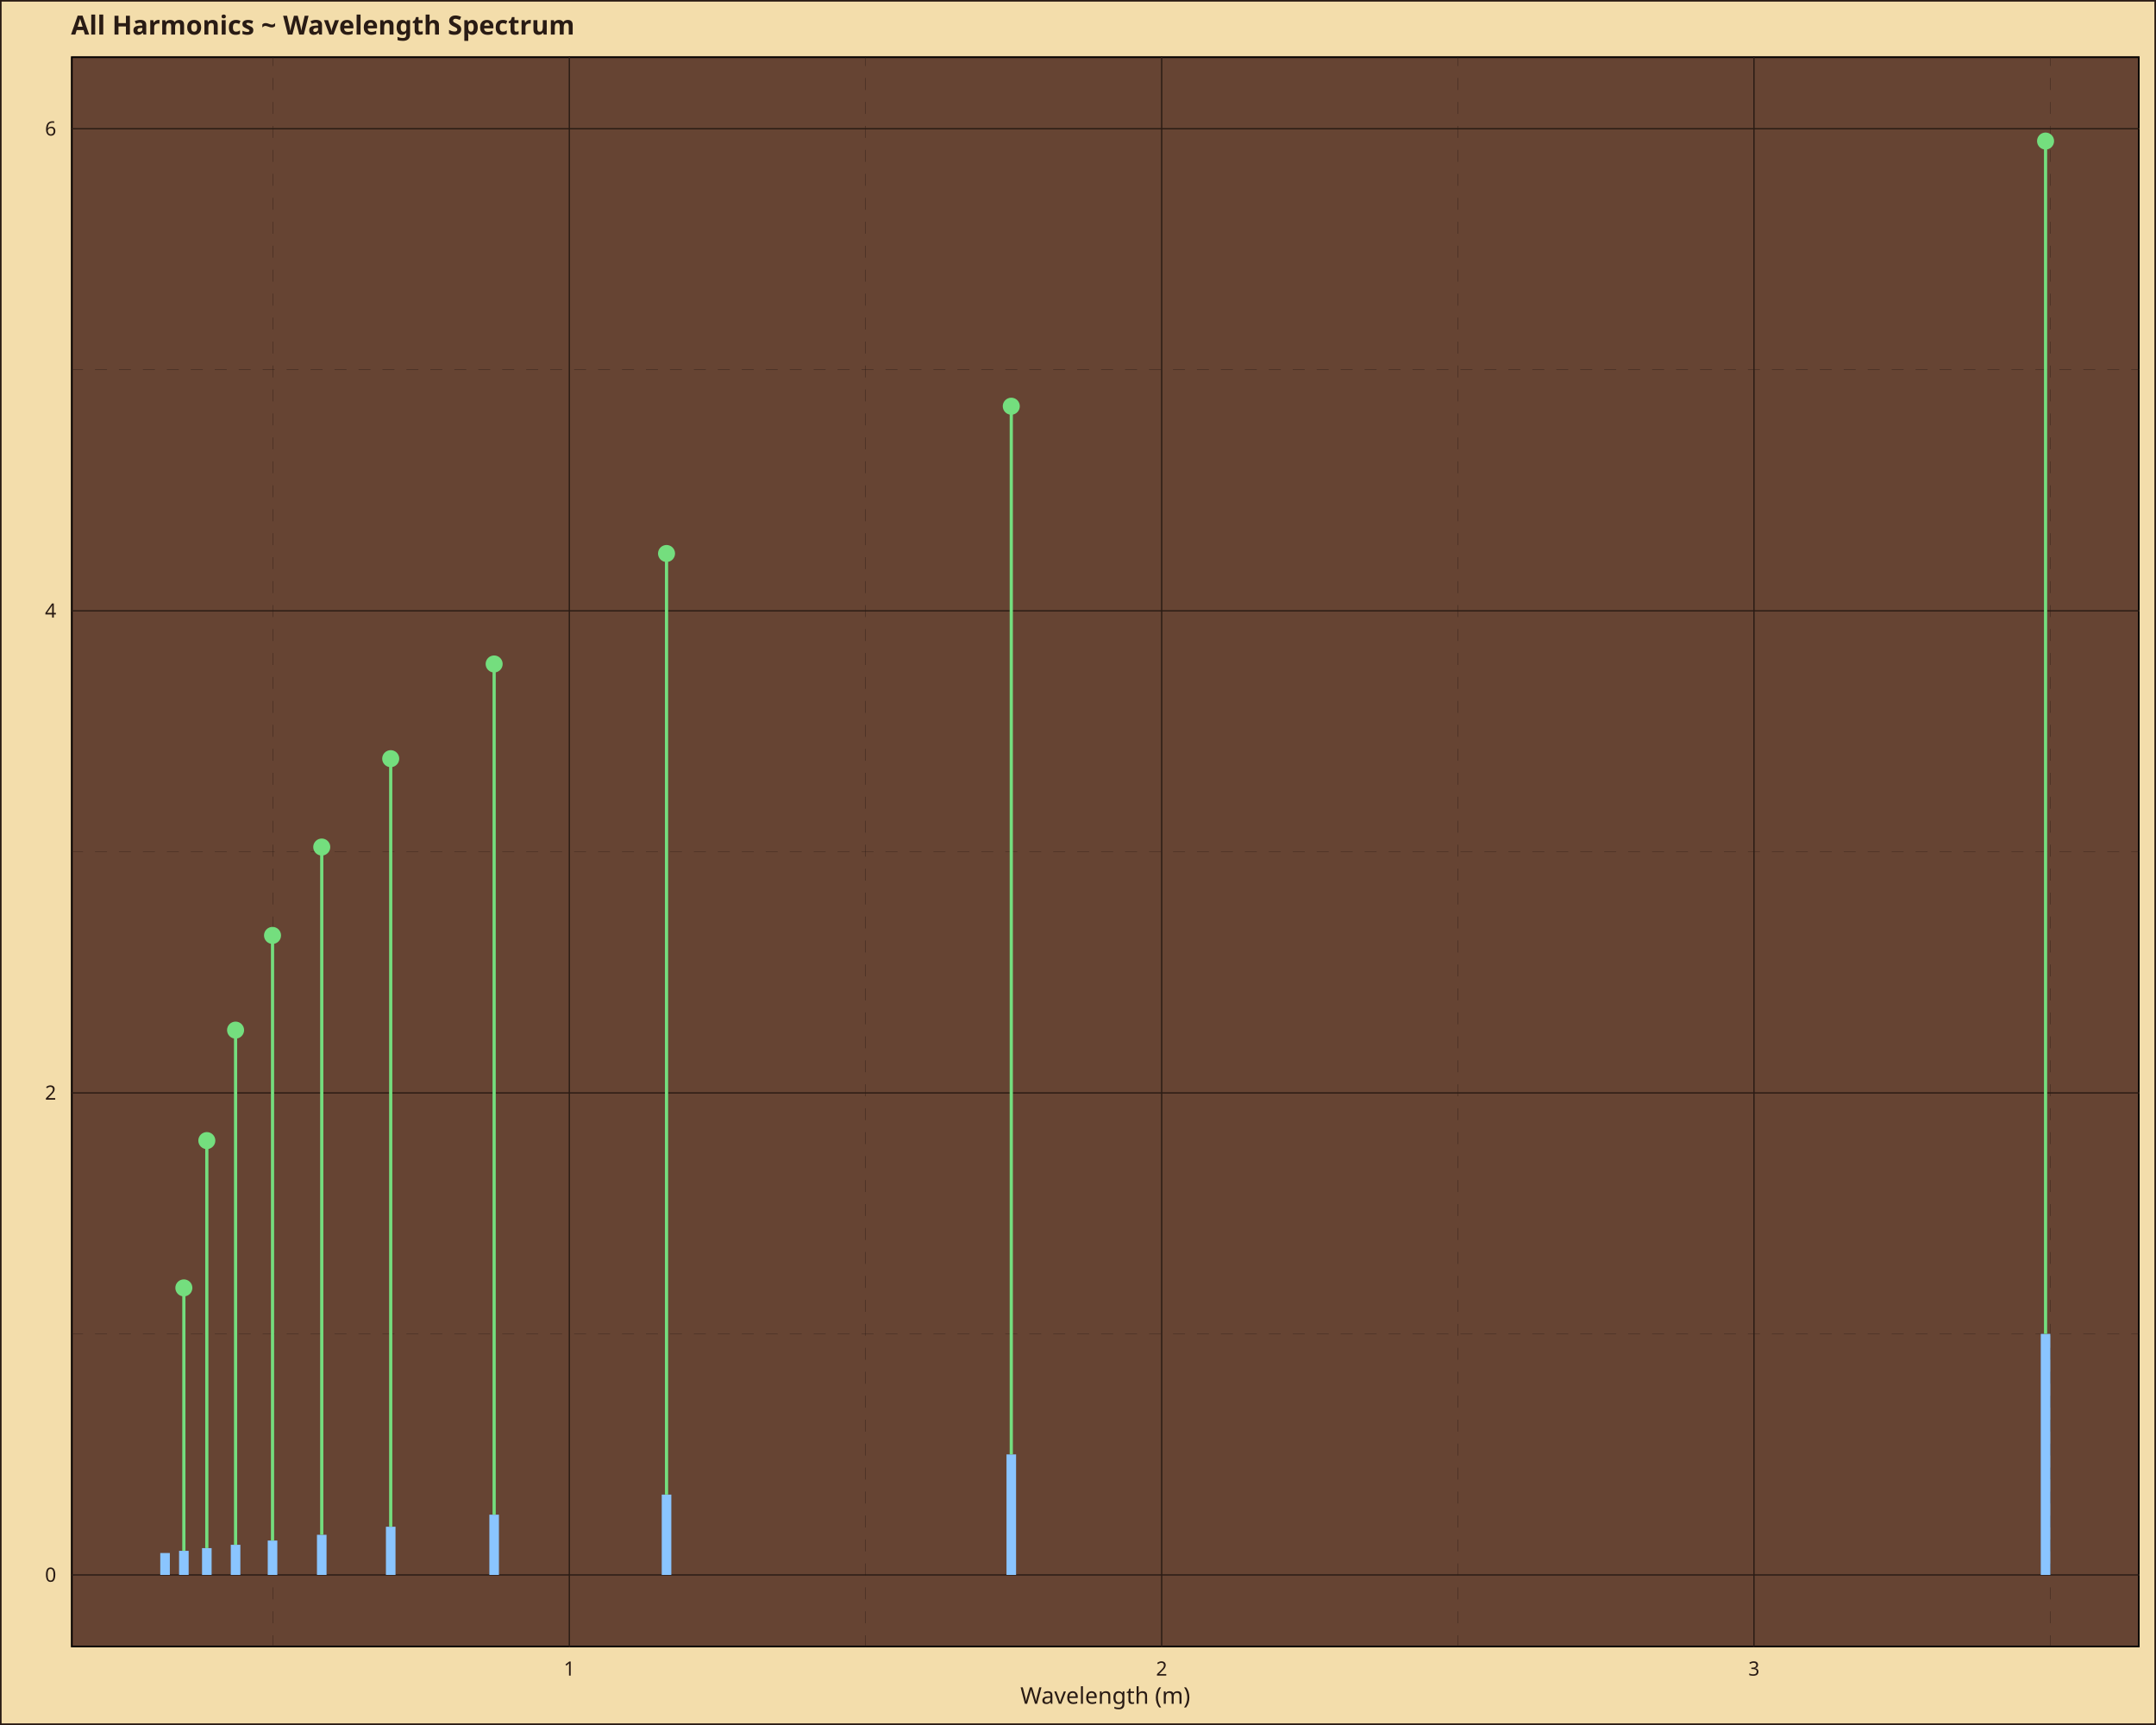
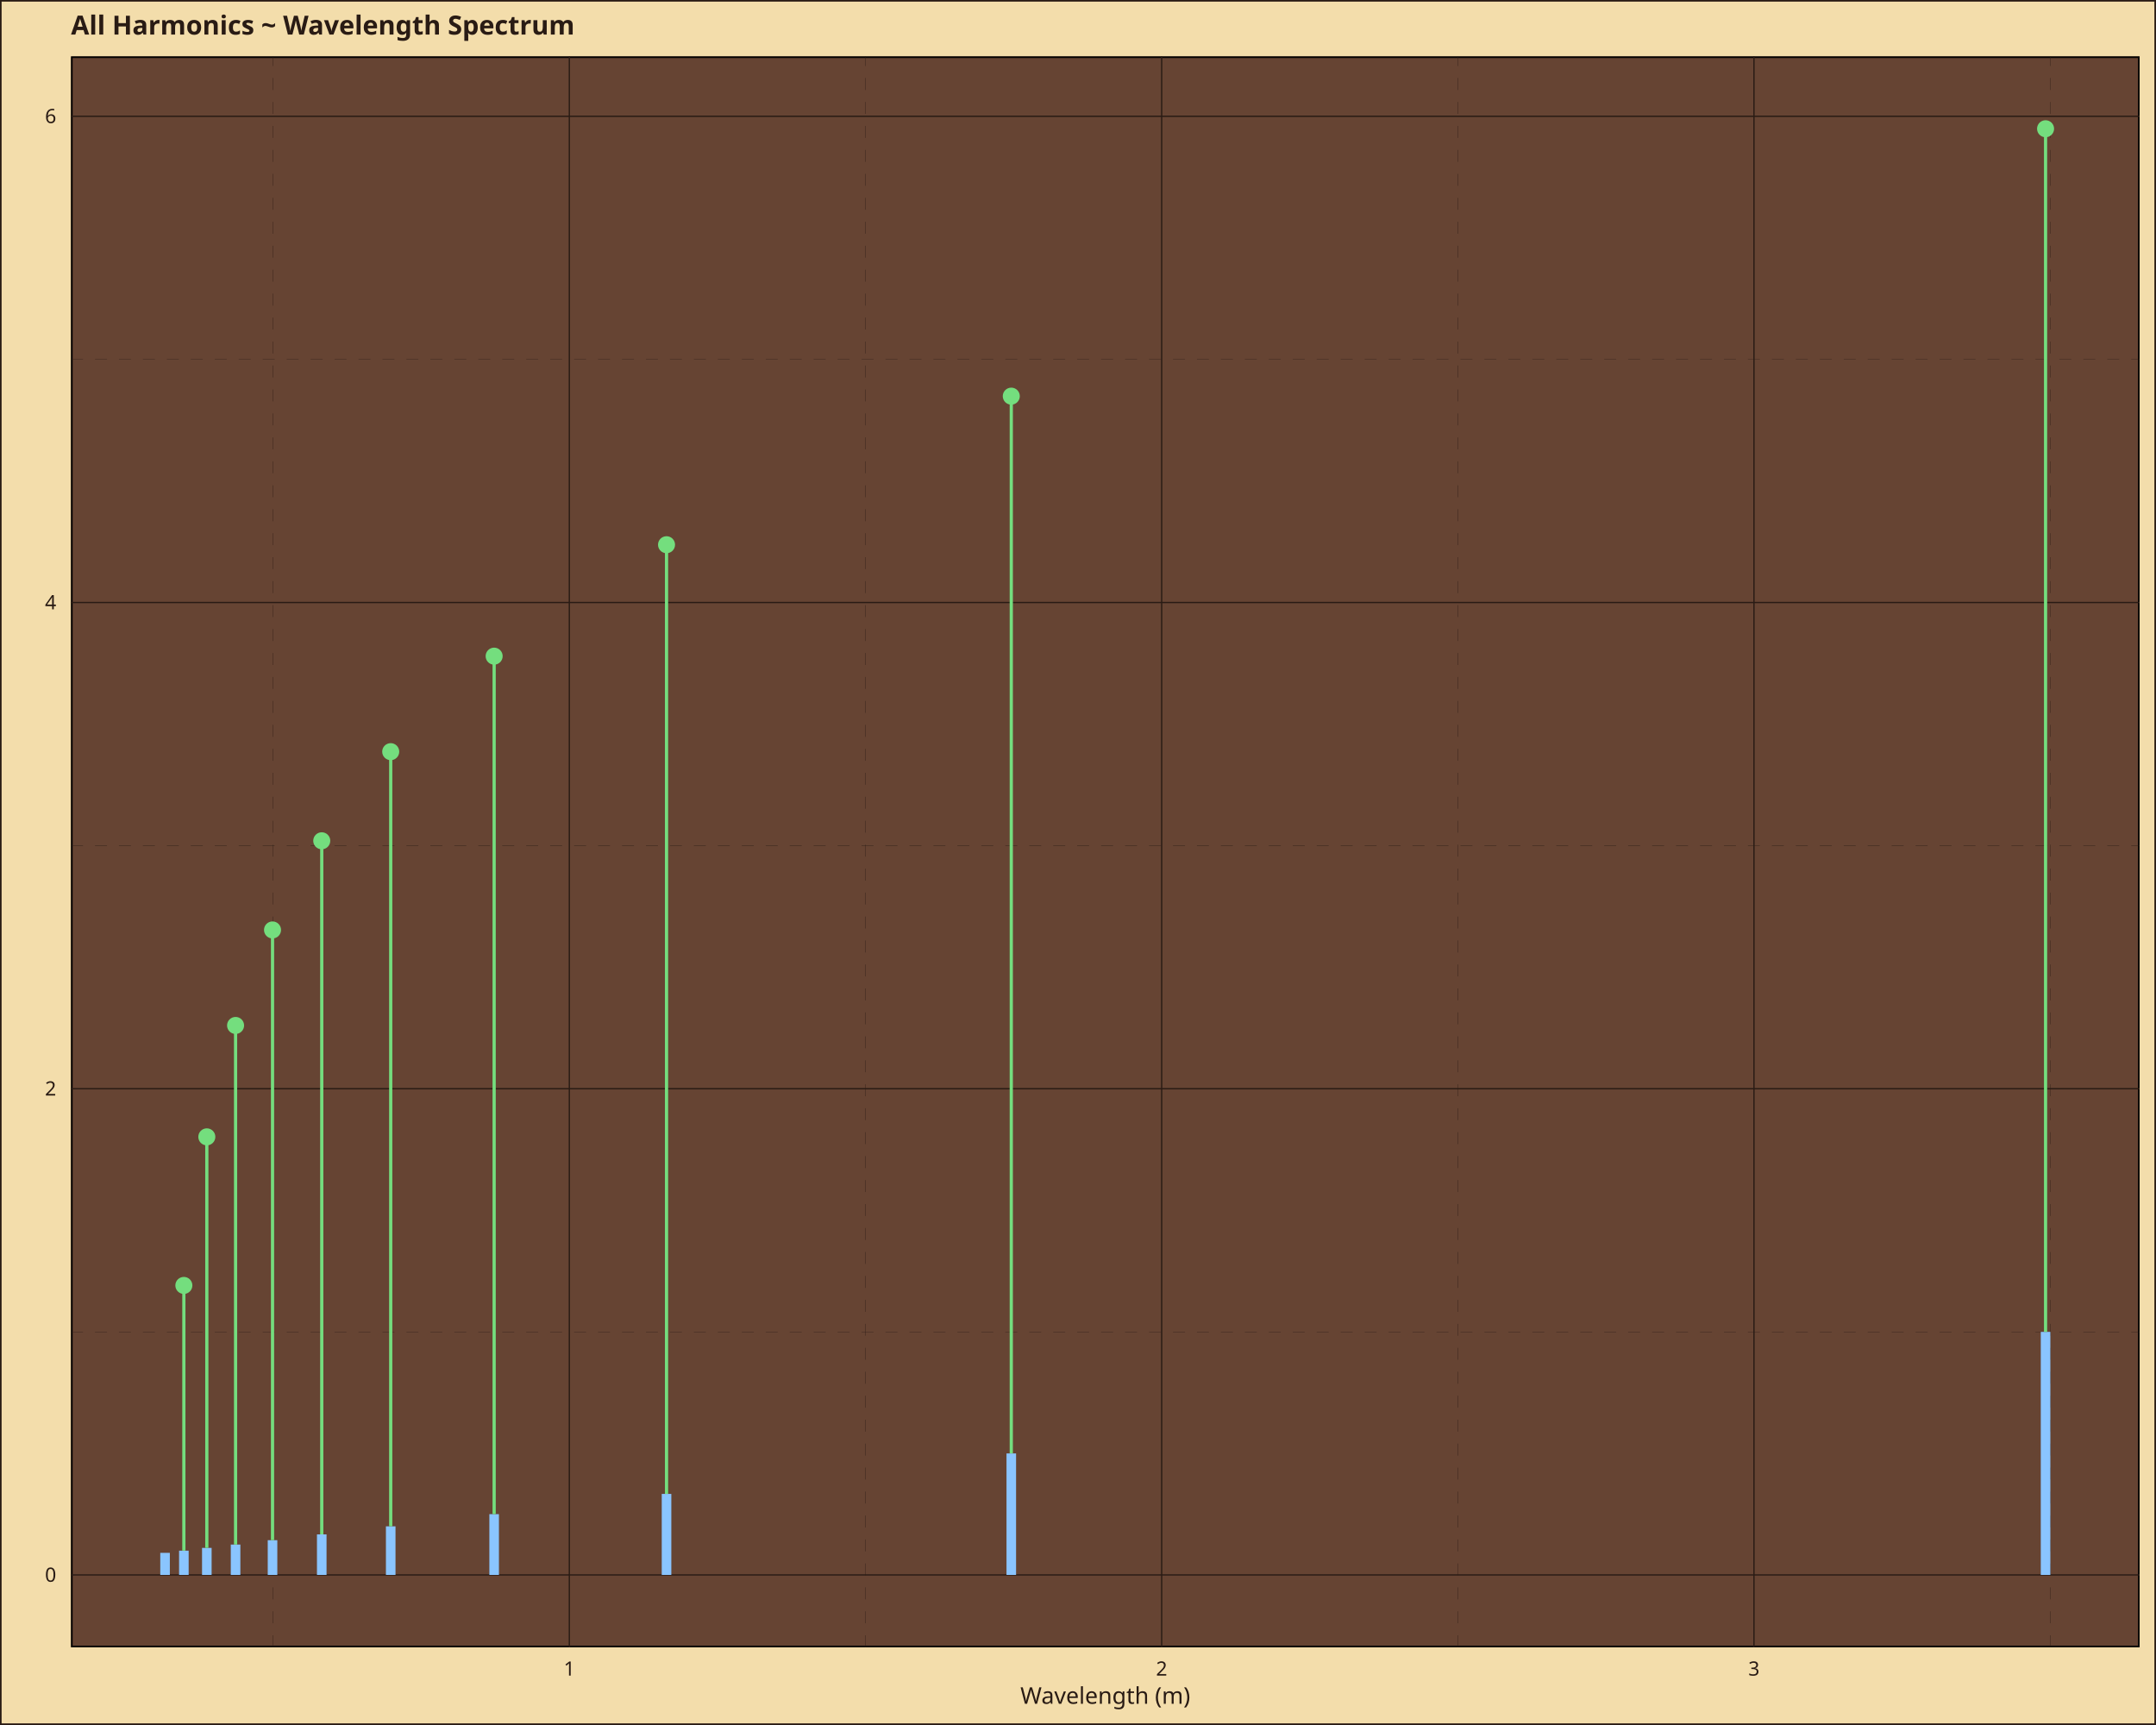
<svg xmlns="http://www.w3.org/2000/svg" class="svglite" data-engine-version="2.0" width="720.00pt" height="576.00pt" viewBox="0 0 720.00 576.00">
  <defs>
    <style type="text/css">
    .svglite line, .svglite polyline, .svglite polygon, .svglite path, .svglite rect, .svglite circle {
      fill: none;
      stroke: #000000;
      stroke-linecap: round;
      stroke-linejoin: round;
      stroke-miterlimit: 10.00;
    }
  </style>
  </defs>
  <rect width="100%" height="100%" style="stroke: none; fill: #FFFFFF;" />
  <defs>
    <clipPath id="cpMC4wMHw3MjAuMDB8MC4wMHw1NzYuMDA=">
      <rect x="0.00" y="0.00" width="720.00" height="576.00" />
    </clipPath>
  </defs>
  <g clip-path="url(#cpMC4wMHw3MjAuMDB8MC4wMHw1NzYuMDA=)">
    <rect x="0.00" y="0.00" width="720.00" height="576.00" style="stroke-width: 1.07; stroke: #291B14; fill: #F3DDAB;" />
  </g>
  <defs>
    <clipPath id="cpMjMuNzJ8NzE0LjUyfDE4Ljg0fDU1MC4wNA==">
      <rect x="23.72" y="18.84" width="690.80" height="531.20" />
    </clipPath>
  </defs>
  <g clip-path="url(#cpMjMuNzJ8NzE0LjUyfDE4Ljg0fDU1MC4wNA==)">
    <rect x="23.72" y="18.84" width="690.80" height="531.20" style="stroke-width: 1.07; fill: #664433;" />
-     <polyline points="23.72,445.41 714.52,445.41 " style="stroke-width: 0.11; stroke: #291B14; stroke-dasharray: 4.00,4.00; stroke-linecap: butt;" />
-     <polyline points="23.72,284.44 714.52,284.44 " style="stroke-width: 0.11; stroke: #291B14; stroke-dasharray: 4.00,4.00; stroke-linecap: butt;" />
-     <polyline points="23.72,123.47 714.52,123.47 " style="stroke-width: 0.11; stroke: #291B14; stroke-dasharray: 4.00,4.00; stroke-linecap: butt;" />
+     <polyline points="23.72,444.72 714.52,444.72 " style="stroke-width: 0.11; stroke: #291B14; stroke-dasharray: 4.00,4.00; stroke-linecap: butt;" />
+     <polyline points="23.72,282.36 714.52,282.36 " style="stroke-width: 0.11; stroke: #291B14; stroke-dasharray: 4.00,4.00; stroke-linecap: butt;" />
+     <polyline points="23.72,120.01 714.52,120.01 " style="stroke-width: 0.11; stroke: #291B14; stroke-dasharray: 4.00,4.00; stroke-linecap: butt;" />
    <polyline points="91.22,550.04 91.22,18.84 " style="stroke-width: 0.11; stroke: #291B14; stroke-dasharray: 4.00,4.00; stroke-linecap: butt;" />
    <polyline points="289.03,550.04 289.03,18.84 " style="stroke-width: 0.11; stroke: #291B14; stroke-dasharray: 4.00,4.00; stroke-linecap: butt;" />
    <polyline points="486.84,550.04 486.84,18.84 " style="stroke-width: 0.11; stroke: #291B14; stroke-dasharray: 4.00,4.00; stroke-linecap: butt;" />
    <polyline points="684.65,550.04 684.65,18.84 " style="stroke-width: 0.11; stroke: #291B14; stroke-dasharray: 4.00,4.00; stroke-linecap: butt;" />
    <polyline points="23.72,525.89 714.52,525.89 " style="stroke-width: 0.43; stroke: #291B14; stroke-linecap: butt;" />
-     <polyline points="23.72,364.93 714.52,364.93 " style="stroke-width: 0.43; stroke: #291B14; stroke-linecap: butt;" />
-     <polyline points="23.72,203.96 714.52,203.96 " style="stroke-width: 0.43; stroke: #291B14; stroke-linecap: butt;" />
-     <polyline points="23.72,42.99 714.52,42.99 " style="stroke-width: 0.43; stroke: #291B14; stroke-linecap: butt;" />
+     <polyline points="23.72,363.54 714.52,363.54 " style="stroke-width: 0.43; stroke: #291B14; stroke-linecap: butt;" />
+     <polyline points="23.72,201.19 714.52,201.19 " style="stroke-width: 0.43; stroke: #291B14; stroke-linecap: butt;" />
+     <polyline points="23.72,38.83 714.52,38.83 " style="stroke-width: 0.43; stroke: #291B14; stroke-linecap: butt;" />
    <polyline points="190.13,550.04 190.13,18.84 " style="stroke-width: 0.43; stroke: #291B14; stroke-linecap: butt;" />
    <polyline points="387.94,550.04 387.94,18.84 " style="stroke-width: 0.43; stroke: #291B14; stroke-linecap: butt;" />
    <polyline points="585.74,550.04 585.74,18.84 " style="stroke-width: 0.43; stroke: #291B14; stroke-linecap: butt;" />
-     <line x1="55.12" y1="518.58" x2="55.12" y2="525.89" style="stroke-width: 3.20; stroke: #8AC5FF; stroke-linecap: butt;" />
-     <line x1="61.40" y1="517.85" x2="61.40" y2="525.89" style="stroke-width: 3.20; stroke: #8AC5FF; stroke-linecap: butt;" />
-     <line x1="69.07" y1="516.95" x2="69.07" y2="525.89" style="stroke-width: 3.20; stroke: #8AC5FF; stroke-linecap: butt;" />
-     <line x1="78.67" y1="515.83" x2="78.67" y2="525.89" style="stroke-width: 3.20; stroke: #8AC5FF; stroke-linecap: butt;" />
-     <line x1="91.01" y1="514.40" x2="91.01" y2="525.89" style="stroke-width: 3.20; stroke: #8AC5FF; stroke-linecap: butt;" />
-     <line x1="107.45" y1="512.48" x2="107.45" y2="525.89" style="stroke-width: 3.20; stroke: #8AC5FF; stroke-linecap: butt;" />
-     <line x1="130.48" y1="509.80" x2="130.48" y2="525.89" style="stroke-width: 3.20; stroke: #8AC5FF; stroke-linecap: butt;" />
-     <line x1="165.02" y1="505.77" x2="165.02" y2="525.89" style="stroke-width: 3.20; stroke: #8AC5FF; stroke-linecap: butt;" />
-     <line x1="222.59" y1="499.07" x2="222.59" y2="525.89" style="stroke-width: 3.20; stroke: #8AC5FF; stroke-linecap: butt;" />
-     <line x1="337.72" y1="485.65" x2="337.72" y2="525.89" style="stroke-width: 3.20; stroke: #8AC5FF; stroke-linecap: butt;" />
-     <line x1="683.12" y1="445.41" x2="683.12" y2="525.89" style="stroke-width: 3.20; stroke: #8AC5FF; stroke-linecap: butt;" />
-     <line x1="61.40" y1="517.85" x2="61.40" y2="430.04" style="stroke-width: 1.07; stroke: #74DE7E; stroke-linecap: butt;" />
-     <line x1="69.07" y1="516.95" x2="69.07" y2="380.86" style="stroke-width: 1.07; stroke: #74DE7E; stroke-linecap: butt;" />
-     <line x1="78.67" y1="515.83" x2="78.67" y2="343.97" style="stroke-width: 1.07; stroke: #74DE7E; stroke-linecap: butt;" />
-     <line x1="91.01" y1="514.40" x2="91.01" y2="312.35" style="stroke-width: 1.07; stroke: #74DE7E; stroke-linecap: butt;" />
-     <line x1="107.45" y1="512.48" x2="107.45" y2="282.84" style="stroke-width: 1.07; stroke: #74DE7E; stroke-linecap: butt;" />
-     <line x1="130.48" y1="509.80" x2="130.48" y2="253.33" style="stroke-width: 1.07; stroke: #74DE7E; stroke-linecap: butt;" />
-     <line x1="165.02" y1="505.77" x2="165.02" y2="221.71" style="stroke-width: 1.07; stroke: #74DE7E; stroke-linecap: butt;" />
-     <line x1="222.59" y1="499.07" x2="222.59" y2="184.82" style="stroke-width: 1.07; stroke: #74DE7E; stroke-linecap: butt;" />
-     <line x1="337.72" y1="485.65" x2="337.72" y2="135.64" style="stroke-width: 1.07; stroke: #74DE7E; stroke-linecap: butt;" />
-     <line x1="683.12" y1="445.41" x2="683.12" y2="47.10" style="stroke-width: 1.07; stroke: #74DE7E; stroke-linecap: butt;" />
-     <circle cx="61.40" cy="430.04" r="2.49" style="stroke-width: 0.71; stroke: #74DE7E; fill: #74DE7E;" />
-     <circle cx="69.07" cy="380.86" r="2.49" style="stroke-width: 0.71; stroke: #74DE7E; fill: #74DE7E;" />
-     <circle cx="78.67" cy="343.97" r="2.49" style="stroke-width: 0.71; stroke: #74DE7E; fill: #74DE7E;" />
-     <circle cx="91.01" cy="312.35" r="2.49" style="stroke-width: 0.71; stroke: #74DE7E; fill: #74DE7E;" />
-     <circle cx="107.45" cy="282.84" r="2.49" style="stroke-width: 0.71; stroke: #74DE7E; fill: #74DE7E;" />
-     <circle cx="130.48" cy="253.33" r="2.49" style="stroke-width: 0.71; stroke: #74DE7E; fill: #74DE7E;" />
-     <circle cx="165.02" cy="221.71" r="2.49" style="stroke-width: 0.71; stroke: #74DE7E; fill: #74DE7E;" />
-     <circle cx="222.59" cy="184.82" r="2.49" style="stroke-width: 0.71; stroke: #74DE7E; fill: #74DE7E;" />
-     <circle cx="337.72" cy="135.64" r="2.49" style="stroke-width: 0.71; stroke: #74DE7E; fill: #74DE7E;" />
-     <circle cx="683.12" cy="47.10" r="2.49" style="stroke-width: 0.71; stroke: #74DE7E; fill: #74DE7E;" />
+     <line x1="55.12" y1="518.51" x2="55.12" y2="525.89" style="stroke-width: 3.20; stroke: #8AC5FF; stroke-linecap: butt;" />
+     <line x1="61.40" y1="517.78" x2="61.40" y2="525.89" style="stroke-width: 3.20; stroke: #8AC5FF; stroke-linecap: butt;" />
+     <line x1="69.07" y1="516.87" x2="69.07" y2="525.89" style="stroke-width: 3.20; stroke: #8AC5FF; stroke-linecap: butt;" />
+     <line x1="78.67" y1="515.75" x2="78.67" y2="525.89" style="stroke-width: 3.20; stroke: #8AC5FF; stroke-linecap: butt;" />
+     <line x1="91.01" y1="514.30" x2="91.01" y2="525.89" style="stroke-width: 3.20; stroke: #8AC5FF; stroke-linecap: butt;" />
+     <line x1="107.45" y1="512.36" x2="107.45" y2="525.89" style="stroke-width: 3.20; stroke: #8AC5FF; stroke-linecap: butt;" />
+     <line x1="130.48" y1="509.66" x2="130.48" y2="525.89" style="stroke-width: 3.20; stroke: #8AC5FF; stroke-linecap: butt;" />
+     <line x1="165.02" y1="505.60" x2="165.02" y2="525.89" style="stroke-width: 3.20; stroke: #8AC5FF; stroke-linecap: butt;" />
+     <line x1="222.59" y1="498.84" x2="222.59" y2="525.89" style="stroke-width: 3.20; stroke: #8AC5FF; stroke-linecap: butt;" />
+     <line x1="337.72" y1="485.31" x2="337.72" y2="525.89" style="stroke-width: 3.20; stroke: #8AC5FF; stroke-linecap: butt;" />
+     <line x1="683.12" y1="444.72" x2="683.12" y2="525.89" style="stroke-width: 3.20; stroke: #8AC5FF; stroke-linecap: butt;" />
+     <line x1="61.40" y1="517.78" x2="61.40" y2="429.22" style="stroke-width: 1.07; stroke: #74DE7E; stroke-linecap: butt;" />
+     <line x1="69.07" y1="516.87" x2="69.07" y2="379.61" style="stroke-width: 1.07; stroke: #74DE7E; stroke-linecap: butt;" />
+     <line x1="78.67" y1="515.75" x2="78.67" y2="342.41" style="stroke-width: 1.07; stroke: #74DE7E; stroke-linecap: butt;" />
+     <line x1="91.01" y1="514.30" x2="91.01" y2="310.52" style="stroke-width: 1.07; stroke: #74DE7E; stroke-linecap: butt;" />
+     <line x1="107.45" y1="512.36" x2="107.45" y2="280.75" style="stroke-width: 1.07; stroke: #74DE7E; stroke-linecap: butt;" />
+     <line x1="130.48" y1="509.66" x2="130.48" y2="250.99" style="stroke-width: 1.07; stroke: #74DE7E; stroke-linecap: butt;" />
+     <line x1="165.02" y1="505.60" x2="165.02" y2="219.10" style="stroke-width: 1.07; stroke: #74DE7E; stroke-linecap: butt;" />
+     <line x1="222.59" y1="498.84" x2="222.59" y2="181.89" style="stroke-width: 1.07; stroke: #74DE7E; stroke-linecap: butt;" />
+     <line x1="337.72" y1="485.31" x2="337.72" y2="132.28" style="stroke-width: 1.07; stroke: #74DE7E; stroke-linecap: butt;" />
+     <line x1="683.12" y1="444.72" x2="683.12" y2="42.99" style="stroke-width: 1.07; stroke: #74DE7E; stroke-linecap: butt;" />
+     <circle cx="61.40" cy="429.22" r="2.49" style="stroke-width: 0.71; stroke: #74DE7E; fill: #74DE7E;" />
+     <circle cx="69.07" cy="379.61" r="2.49" style="stroke-width: 0.71; stroke: #74DE7E; fill: #74DE7E;" />
+     <circle cx="78.67" cy="342.41" r="2.49" style="stroke-width: 0.71; stroke: #74DE7E; fill: #74DE7E;" />
+     <circle cx="91.01" cy="310.52" r="2.49" style="stroke-width: 0.71; stroke: #74DE7E; fill: #74DE7E;" />
+     <circle cx="107.45" cy="280.75" r="2.49" style="stroke-width: 0.71; stroke: #74DE7E; fill: #74DE7E;" />
+     <circle cx="130.48" cy="250.99" r="2.49" style="stroke-width: 0.71; stroke: #74DE7E; fill: #74DE7E;" />
+     <circle cx="165.02" cy="219.10" r="2.49" style="stroke-width: 0.71; stroke: #74DE7E; fill: #74DE7E;" />
+     <circle cx="222.59" cy="181.89" r="2.49" style="stroke-width: 0.71; stroke: #74DE7E; fill: #74DE7E;" />
+     <circle cx="337.72" cy="132.28" r="2.49" style="stroke-width: 0.71; stroke: #74DE7E; fill: #74DE7E;" />
+     <circle cx="683.12" cy="42.99" r="2.49" style="stroke-width: 0.71; stroke: #74DE7E; fill: #74DE7E;" />
  </g>
  <g clip-path="url(#cpMC4wMHw3MjAuMDB8MC4wMHw1NzYuMDA=)">
    <text x="18.79" y="528.17" text-anchor="end" style="font-size: 6.60px; fill: #291B14; font-family: sans;" textLength="3.67px" lengthAdjust="spacingAndGlyphs">0</text>
-     <text x="18.79" y="367.20" text-anchor="end" style="font-size: 6.60px; fill: #291B14; font-family: sans;" textLength="3.67px" lengthAdjust="spacingAndGlyphs">2</text>
-     <text x="18.79" y="206.23" text-anchor="end" style="font-size: 6.60px; fill: #291B14; font-family: sans;" textLength="3.67px" lengthAdjust="spacingAndGlyphs">4</text>
-     <text x="18.79" y="45.26" text-anchor="end" style="font-size: 6.60px; fill: #291B14; font-family: sans;" textLength="3.67px" lengthAdjust="spacingAndGlyphs">6</text>
+     <text x="18.79" y="365.81" text-anchor="end" style="font-size: 6.60px; fill: #291B14; font-family: sans;" textLength="3.67px" lengthAdjust="spacingAndGlyphs">2</text>
+     <text x="18.79" y="203.46" text-anchor="end" style="font-size: 6.60px; fill: #291B14; font-family: sans;" textLength="3.67px" lengthAdjust="spacingAndGlyphs">4</text>
+     <text x="18.79" y="41.11" text-anchor="end" style="font-size: 6.60px; fill: #291B14; font-family: sans;" textLength="3.67px" lengthAdjust="spacingAndGlyphs">6</text>
    <text x="190.13" y="559.51" text-anchor="middle" style="font-size: 6.60px; fill: #291B14; font-family: sans;" textLength="3.67px" lengthAdjust="spacingAndGlyphs">1</text>
    <text x="387.94" y="559.51" text-anchor="middle" style="font-size: 6.60px; fill: #291B14; font-family: sans;" textLength="3.67px" lengthAdjust="spacingAndGlyphs">2</text>
    <text x="585.74" y="559.51" text-anchor="middle" style="font-size: 6.60px; fill: #291B14; font-family: sans;" textLength="3.67px" lengthAdjust="spacingAndGlyphs">3</text>
    <text x="369.12" y="568.92" text-anchor="middle" style="font-size: 7.70px; fill: #291B14; font-family: sans;" textLength="54.35px" lengthAdjust="spacingAndGlyphs">Wavelength (m)</text>
    <text x="23.72" y="11.54" style="font-size: 8.80px; font-weight: bold; fill: #291B14; font-family: sans;" textLength="150.91px" lengthAdjust="spacingAndGlyphs">All Harmonics ~ Wavelength Spectrum</text>
  </g>
</svg>
